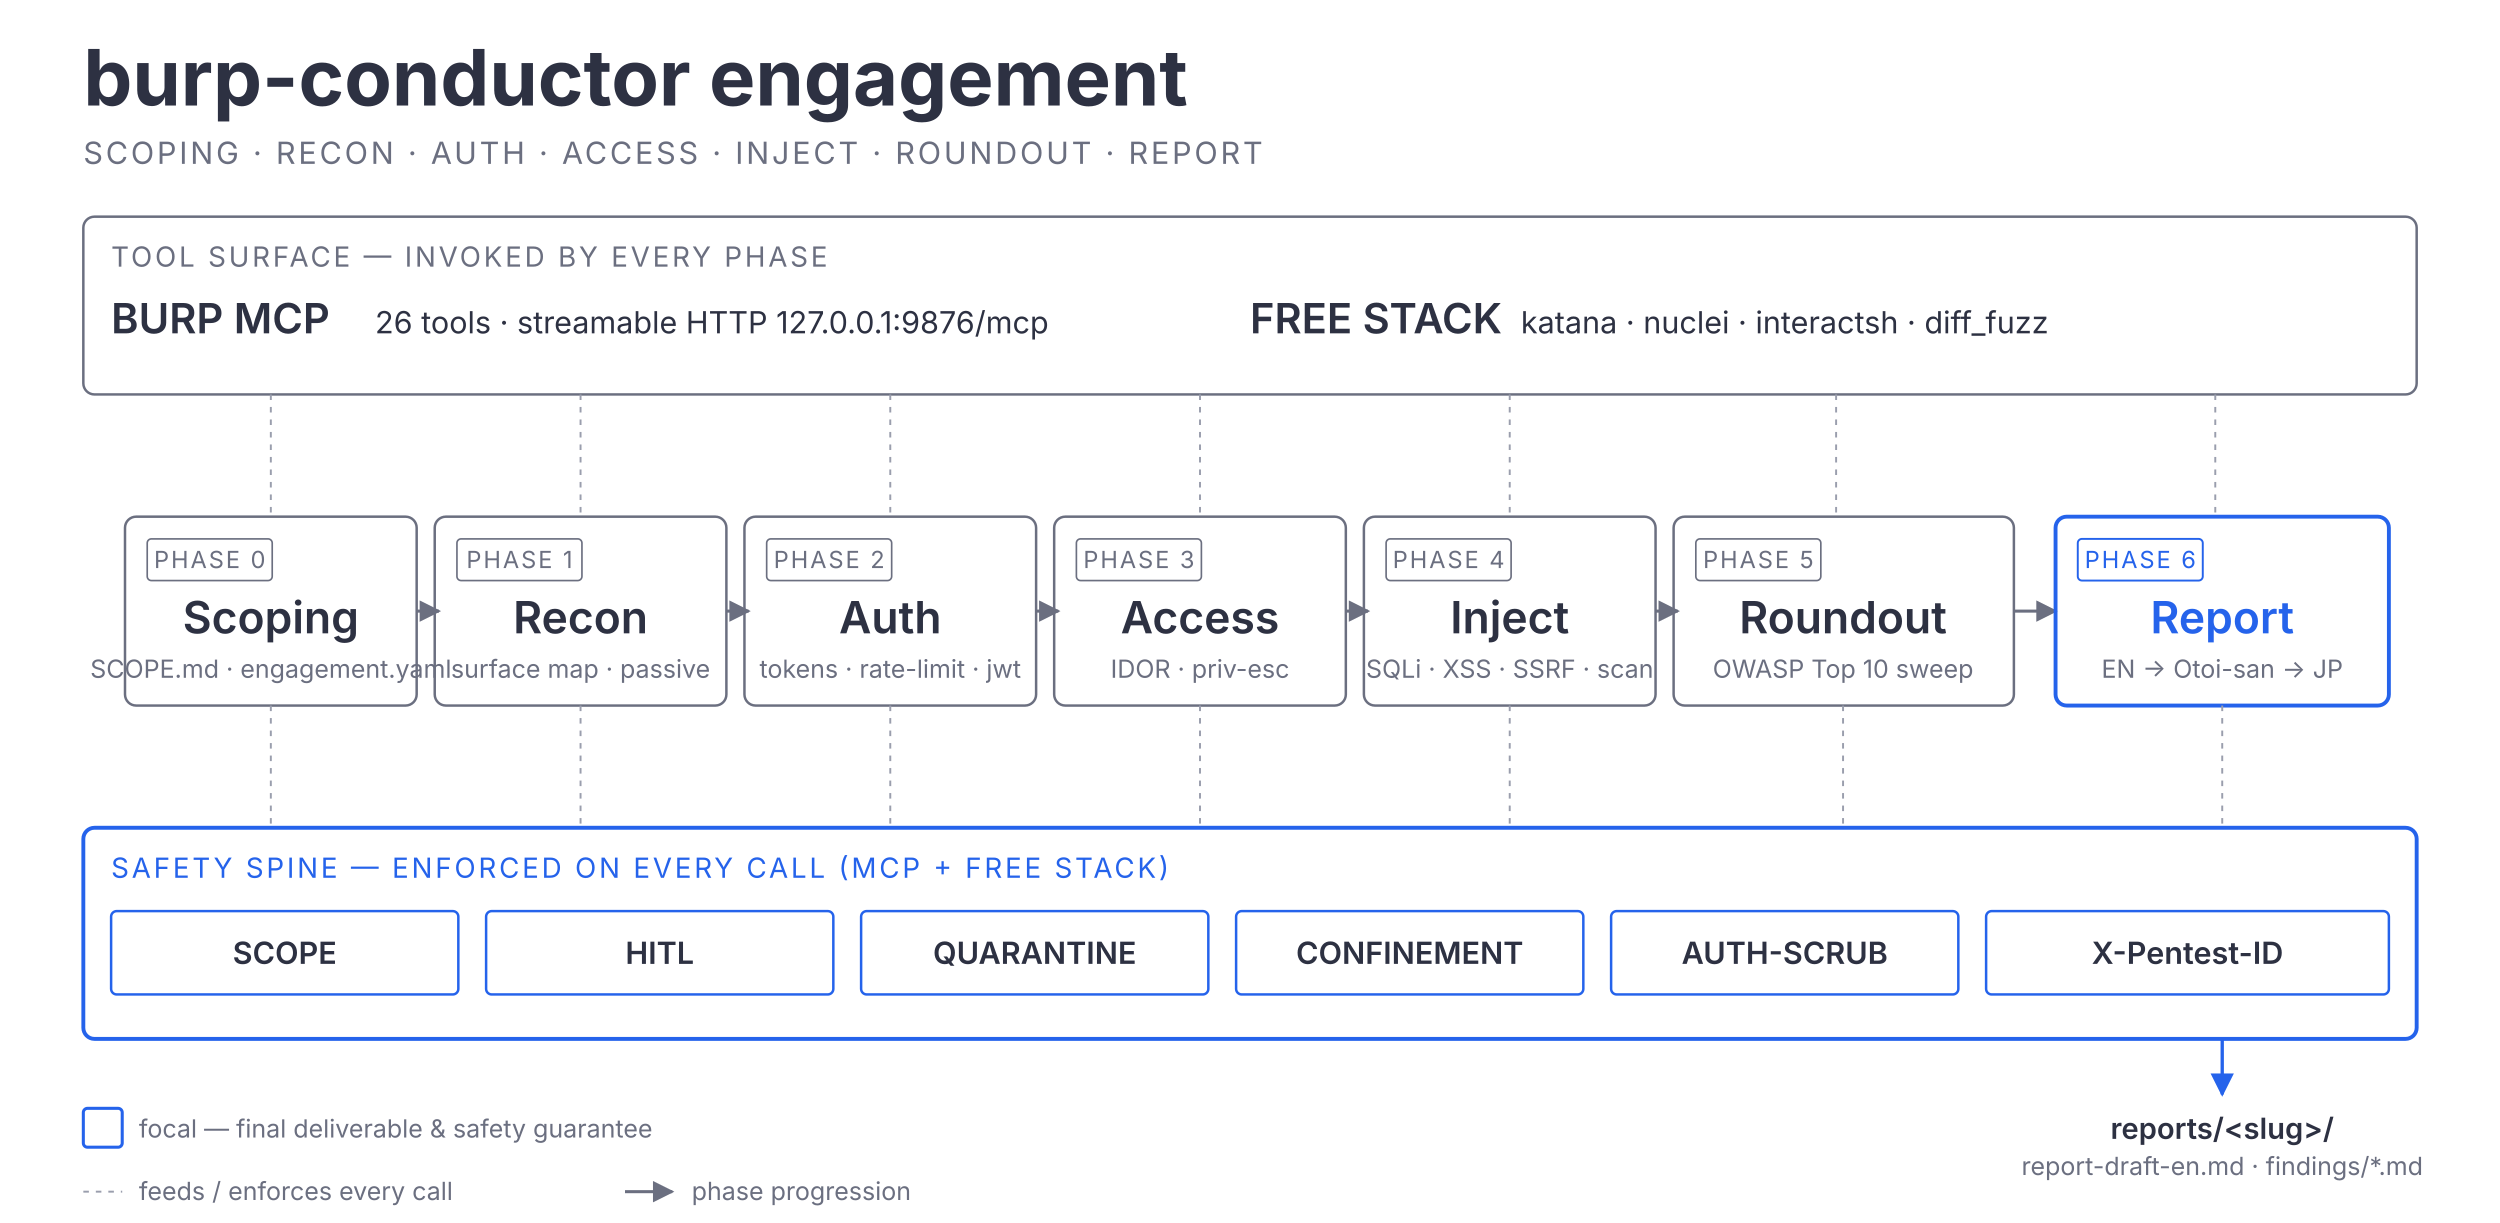
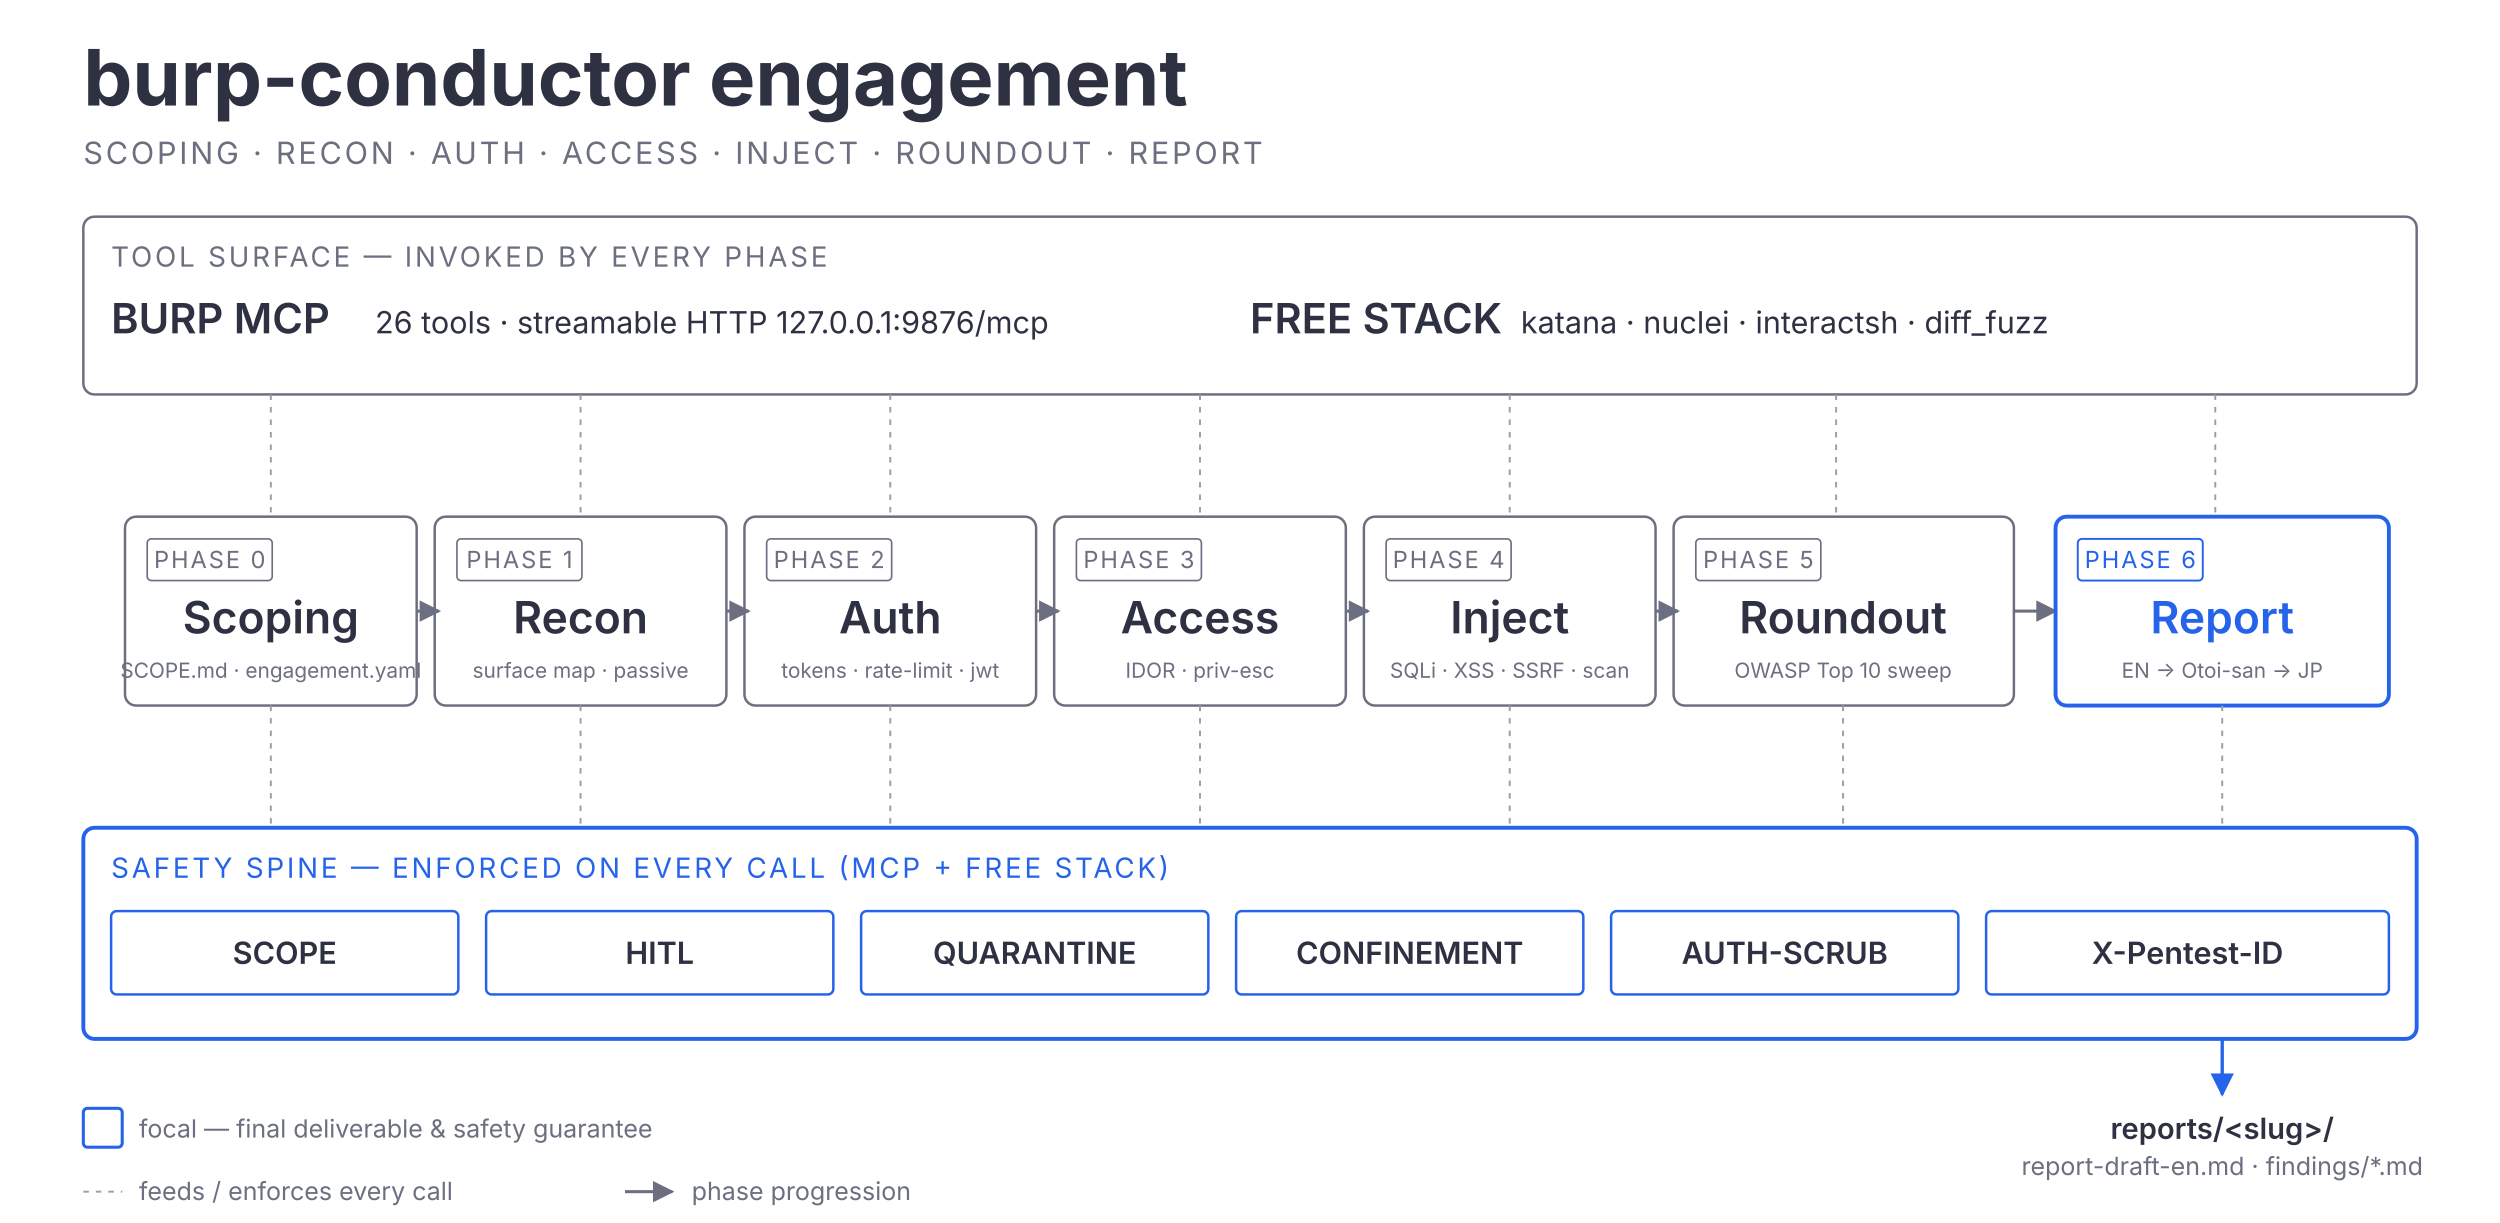
<svg xmlns="http://www.w3.org/2000/svg" viewBox="0 0 1800 880" role="img" aria-labelledby="t d" font-family="'Geist','Inter','Helvetica Neue',Arial,sans-serif">
  <style>
    .ink    { fill: #2d3142; }
    .muted  { fill: #6b6f80; }
    .soft   { stroke: #6b6f80; }
    .faint  { stroke: #9a9ead; }
    .accent-fill   { fill: #2563eb; }
    .accent-stroke { stroke: #2563eb; }
    @media (prefers-color-scheme: dark) {
      .ink   { fill: #e8ebf0; }
      .muted { fill: #a8adbb; }
      .soft  { stroke: #a8adbb; }
      .faint { stroke: #6b6f80; }
      .accent-fill   { fill: #60a5fa; }
      .accent-stroke { stroke: #60a5fa; }
      #arrow-head  path { fill: #a8adbb; }
      #arrow-acc   path { fill: #60a5fa; }
    }
  </style>
  <defs>
    <marker id="arrow-head" viewBox="0 0 10 10" refX="9" refY="5" markerWidth="7" markerHeight="7" orient="auto-start-reverse">
      <path d="M 0 0 L 10 5 L 0 10 z" fill="#6b6f80" />
    </marker>
    <marker id="arrow-acc" viewBox="0 0 10 10" refX="9" refY="5" markerWidth="7" markerHeight="7" orient="auto-start-reverse">
      <path d="M 0 0 L 10 5 L 0 10 z" fill="#2563eb" />
    </marker>
  </defs>
  <text x="60" y="76" font-size="56" font-weight="700" class="ink">burp-conductor engagement</text>
  <text x="60" y="118" font-size="22" letter-spacing="2" class="muted">SCOPING · RECON · AUTH · ACCESS · INJECT · ROUNDOUT · REPORT</text>
  <rect x="60" y="156" width="1680" height="128" rx="8" fill="none" class="soft" stroke-width="1.8" />
  <text x="80" y="192" font-size="20" letter-spacing="2" class="muted">TOOL SURFACE — INVOKED BY EVERY PHASE</text>
  <text x="80" y="240" font-size="30" font-weight="600" class="ink">BURP MCP</text>
  <text x="270" y="240" font-size="22" class="ink">26 tools · streamable HTTP 127.0.0.1:9876/mcp</text>
  <text x="900" y="240" font-size="30" font-weight="600" class="ink">FREE STACK</text>
  <text x="1095" y="240" font-size="22" class="ink">katana · nuclei · interactsh · diff_fuzz</text>
  <g stroke-width="1.4" stroke-dasharray="4,5" fill="none" class="faint">
    <line x1="195" y1="284" x2="195" y2="372" />
    <line x1="418" y1="284" x2="418" y2="372" />
    <line x1="641" y1="284" x2="641" y2="372" />
    <line x1="864" y1="284" x2="864" y2="372" />
    <line x1="1087" y1="284" x2="1087" y2="372" />
    <line x1="1322" y1="284" x2="1322" y2="372" />
    <line x1="1595" y1="284" x2="1595" y2="372" />
  </g>
  <g stroke-width="2.2" fill="none" class="soft" marker-end="url(#arrow-head)">
    <line x1="300" y1="440" x2="316" y2="440" />
    <line x1="523" y1="440" x2="539" y2="440" />
    <line x1="746" y1="440" x2="762" y2="440" />
    <line x1="969" y1="440" x2="985" y2="440" />
    <line x1="1192" y1="440" x2="1208" y2="440" />
    <line x1="1450" y1="440" x2="1480" y2="440" />
  </g>
  <g>
    <rect x="90" y="372" width="210" height="136" rx="8" fill="none" class="soft" stroke-width="1.8" />
    <rect x="106" y="388" width="90" height="30" rx="3" fill="none" class="soft" stroke-width="1.2" />
    <text x="151" y="409" font-size="17" letter-spacing="1.4" class="muted" text-anchor="middle">PHASE 0</text>
    <text x="195" y="456" font-size="32" font-weight="600" class="ink" text-anchor="middle">Scoping</text>
-     <text x="195" y="488" font-size="18" class="muted" text-anchor="middle">SCOPE.md · engagement.yaml</text>
+     <text x="195" y="488" font-size="15" class="muted" text-anchor="middle">SCOPE.md · engagement.yaml</text>
    <rect x="313" y="372" width="210" height="136" rx="8" fill="none" class="soft" stroke-width="1.8" />
    <rect x="329" y="388" width="90" height="30" rx="3" fill="none" class="soft" stroke-width="1.2" />
    <text x="374" y="409" font-size="17" letter-spacing="1.4" class="muted" text-anchor="middle">PHASE 1</text>
    <text x="418" y="456" font-size="32" font-weight="600" class="ink" text-anchor="middle">Recon</text>
-     <text x="418" y="488" font-size="18" class="muted" text-anchor="middle">surface map · passive</text>
+     <text x="418" y="488" font-size="15" class="muted" text-anchor="middle">surface map · passive</text>
    <rect x="536" y="372" width="210" height="136" rx="8" fill="none" class="soft" stroke-width="1.8" />
    <rect x="552" y="388" width="90" height="30" rx="3" fill="none" class="soft" stroke-width="1.2" />
    <text x="597" y="409" font-size="17" letter-spacing="1.4" class="muted" text-anchor="middle">PHASE 2</text>
    <text x="641" y="456" font-size="32" font-weight="600" class="ink" text-anchor="middle">Auth</text>
-     <text x="641" y="488" font-size="18" class="muted" text-anchor="middle">tokens · rate-limit · jwt</text>
+     <text x="641" y="488" font-size="15" class="muted" text-anchor="middle">tokens · rate-limit · jwt</text>
    <rect x="759" y="372" width="210" height="136" rx="8" fill="none" class="soft" stroke-width="1.8" />
    <rect x="775" y="388" width="90" height="30" rx="3" fill="none" class="soft" stroke-width="1.2" />
    <text x="820" y="409" font-size="17" letter-spacing="1.4" class="muted" text-anchor="middle">PHASE 3</text>
    <text x="864" y="456" font-size="32" font-weight="600" class="ink" text-anchor="middle">Access</text>
-     <text x="864" y="488" font-size="18" class="muted" text-anchor="middle">IDOR · priv-esc</text>
+     <text x="864" y="488" font-size="15" class="muted" text-anchor="middle">IDOR · priv-esc</text>
    <rect x="982" y="372" width="210" height="136" rx="8" fill="none" class="soft" stroke-width="1.8" />
    <rect x="998" y="388" width="90" height="30" rx="3" fill="none" class="soft" stroke-width="1.2" />
    <text x="1043" y="409" font-size="17" letter-spacing="1.4" class="muted" text-anchor="middle">PHASE 4</text>
    <text x="1087" y="456" font-size="32" font-weight="600" class="ink" text-anchor="middle">Inject</text>
-     <text x="1087" y="488" font-size="18" class="muted" text-anchor="middle">SQLi · XSS · SSRF · scan</text>
+     <text x="1087" y="488" font-size="15" class="muted" text-anchor="middle">SQLi · XSS · SSRF · scan</text>
    <rect x="1205" y="372" width="245" height="136" rx="8" fill="none" class="soft" stroke-width="1.8" />
    <rect x="1221" y="388" width="90" height="30" rx="3" fill="none" class="soft" stroke-width="1.2" />
    <text x="1266" y="409" font-size="17" letter-spacing="1.4" class="muted" text-anchor="middle">PHASE 5</text>
    <text x="1327" y="456" font-size="32" font-weight="600" class="ink" text-anchor="middle">Roundout</text>
-     <text x="1327" y="488" font-size="18" class="muted" text-anchor="middle">OWASP Top 10 sweep</text>
+     <text x="1327" y="488" font-size="15" class="muted" text-anchor="middle">OWASP Top 10 sweep</text>
    <rect x="1480" y="372" width="240" height="136" rx="8" fill="none" class="accent-stroke" stroke-width="2.8" />
    <rect x="1496" y="388" width="90" height="30" rx="3" fill="none" class="accent-stroke" stroke-width="1.4" />
    <text x="1541" y="409" font-size="17" letter-spacing="1.4" class="accent-fill" text-anchor="middle">PHASE 6</text>
    <text x="1600" y="456" font-size="32" font-weight="600" class="accent-fill" text-anchor="middle">Report</text>
-     <text x="1600" y="488" font-size="18" class="muted" text-anchor="middle">EN → Otoi-san → JP</text>
+     <text x="1600" y="488" font-size="15" class="muted" text-anchor="middle">EN → Otoi-san → JP</text>
  </g>
  <g stroke-width="1.4" stroke-dasharray="4,5" fill="none" class="faint">
    <line x1="195" y1="508" x2="195" y2="596" />
    <line x1="418" y1="508" x2="418" y2="596" />
    <line x1="641" y1="508" x2="641" y2="596" />
    <line x1="864" y1="508" x2="864" y2="596" />
    <line x1="1087" y1="508" x2="1087" y2="596" />
    <line x1="1327" y1="508" x2="1327" y2="596" />
    <line x1="1600" y1="508" x2="1600" y2="596" />
  </g>
  <rect x="60" y="596" width="1680" height="152" rx="8" fill="none" class="accent-stroke" stroke-width="2.8" />
  <text x="80" y="632" font-size="20" letter-spacing="2" class="accent-fill">SAFETY SPINE — ENFORCED ON EVERY CALL (MCP + FREE STACK)</text>
  <g font-size="22" font-weight="600">
    <rect x="80" y="656" width="250" height="60" rx="4" fill="none" class="accent-stroke" stroke-width="1.8" />
    <text x="205" y="694" text-anchor="middle" class="ink">SCOPE</text>
    <rect x="350" y="656" width="250" height="60" rx="4" fill="none" class="accent-stroke" stroke-width="1.8" />
    <text x="475" y="694" text-anchor="middle" class="ink">HITL</text>
    <rect x="620" y="656" width="250" height="60" rx="4" fill="none" class="accent-stroke" stroke-width="1.8" />
    <text x="745" y="694" text-anchor="middle" class="ink">QUARANTINE</text>
    <rect x="890" y="656" width="250" height="60" rx="4" fill="none" class="accent-stroke" stroke-width="1.8" />
    <text x="1015" y="694" text-anchor="middle" class="ink">CONFINEMENT</text>
    <rect x="1160" y="656" width="250" height="60" rx="4" fill="none" class="accent-stroke" stroke-width="1.8" />
    <text x="1285" y="694" text-anchor="middle" class="ink">AUTH-SCRUB</text>
    <rect x="1430" y="656" width="290" height="60" rx="4" fill="none" class="accent-stroke" stroke-width="1.8" />
    <text x="1575" y="694" text-anchor="middle" class="ink">X-Pentest-ID</text>
  </g>
  <line x1="1600" y1="748" x2="1600" y2="788" stroke-width="2.4" class="accent-stroke" marker-end="url(#arrow-acc)" />
  <text x="1600" y="820" text-anchor="middle" font-size="21" font-weight="600" class="ink">reports/&lt;slug&gt;/</text>
  <text x="1600" y="846" text-anchor="middle" font-size="18" class="muted">report-draft-en.md · findings/*.md</text>
  <g font-size="18">
    <rect x="60" y="798" width="28" height="28" rx="3" fill="none" class="accent-stroke" stroke-width="2.2" />
    <text x="100" y="819" class="muted">focal — final deliverable &amp; safety guarantee</text>
    <line x1="60" y1="858" x2="88" y2="858" stroke-width="1.4" stroke-dasharray="4,5" class="faint" />
    <text x="100" y="864" class="muted">feeds / enforces every call</text>
    <line x1="450" y1="858" x2="484" y2="858" stroke-width="2.2" class="soft" marker-end="url(#arrow-head)" />
    <text x="498" y="864" class="muted">phase progression</text>
  </g>
</svg>
